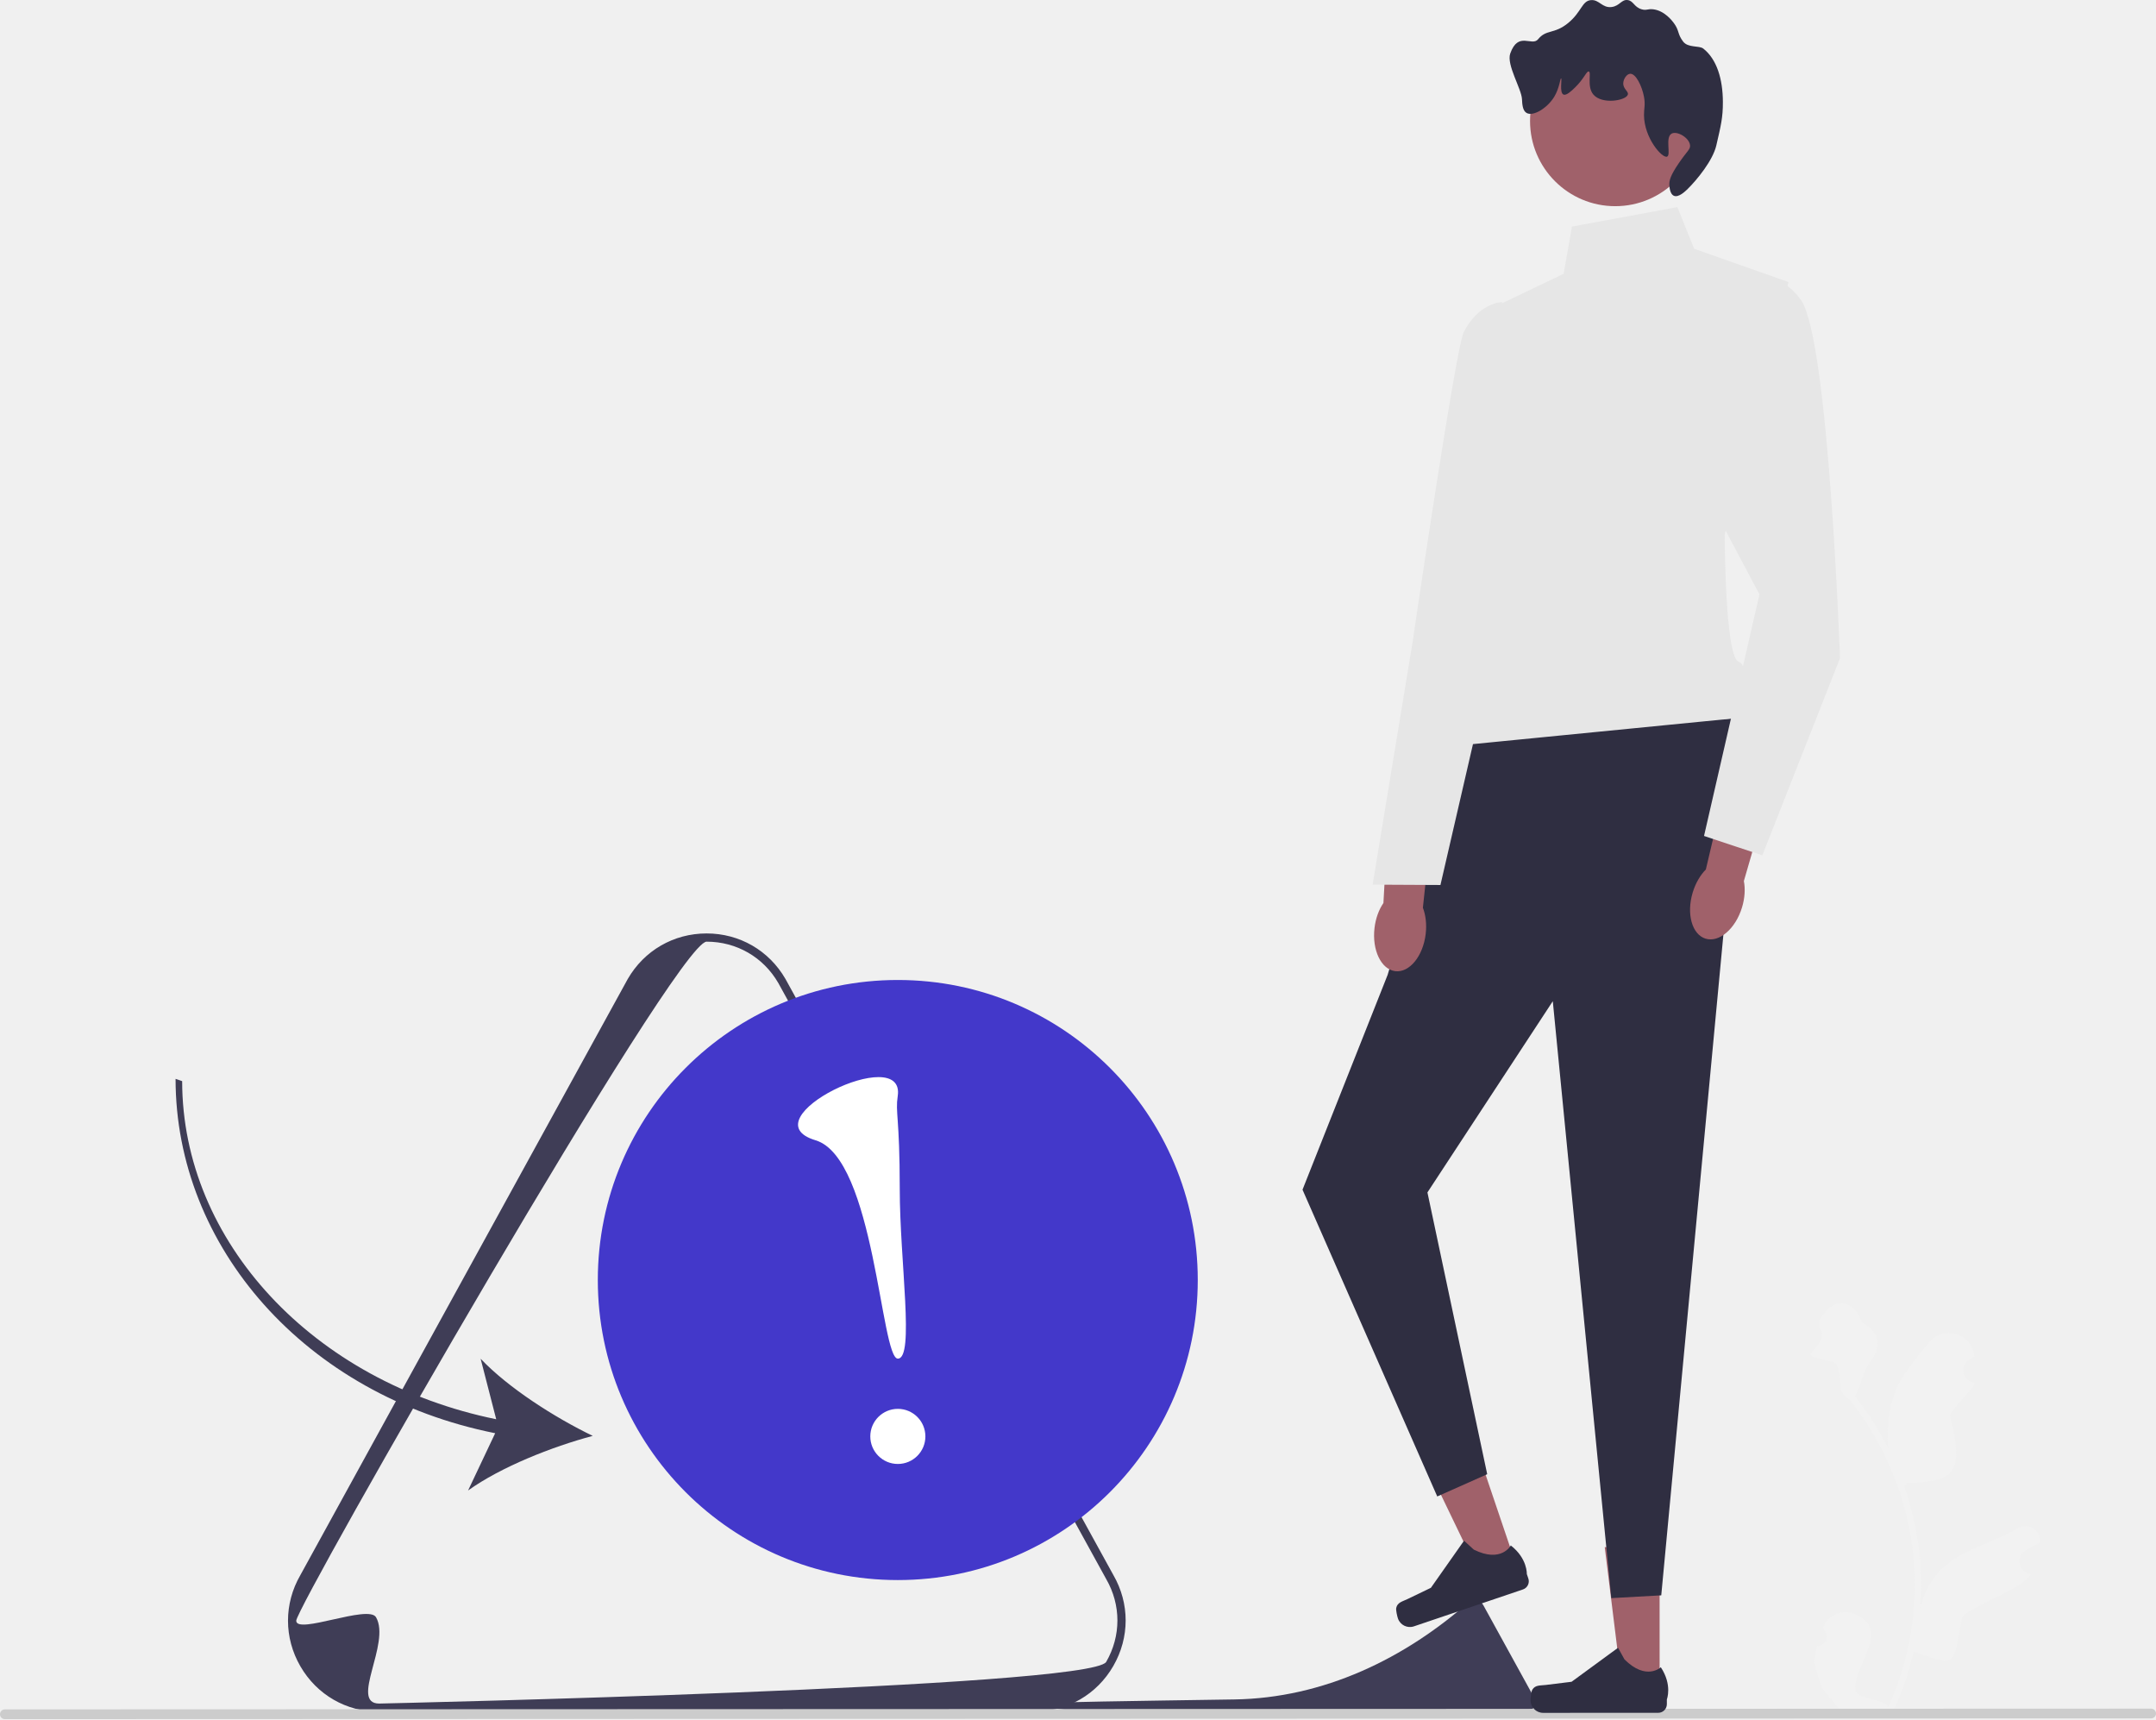
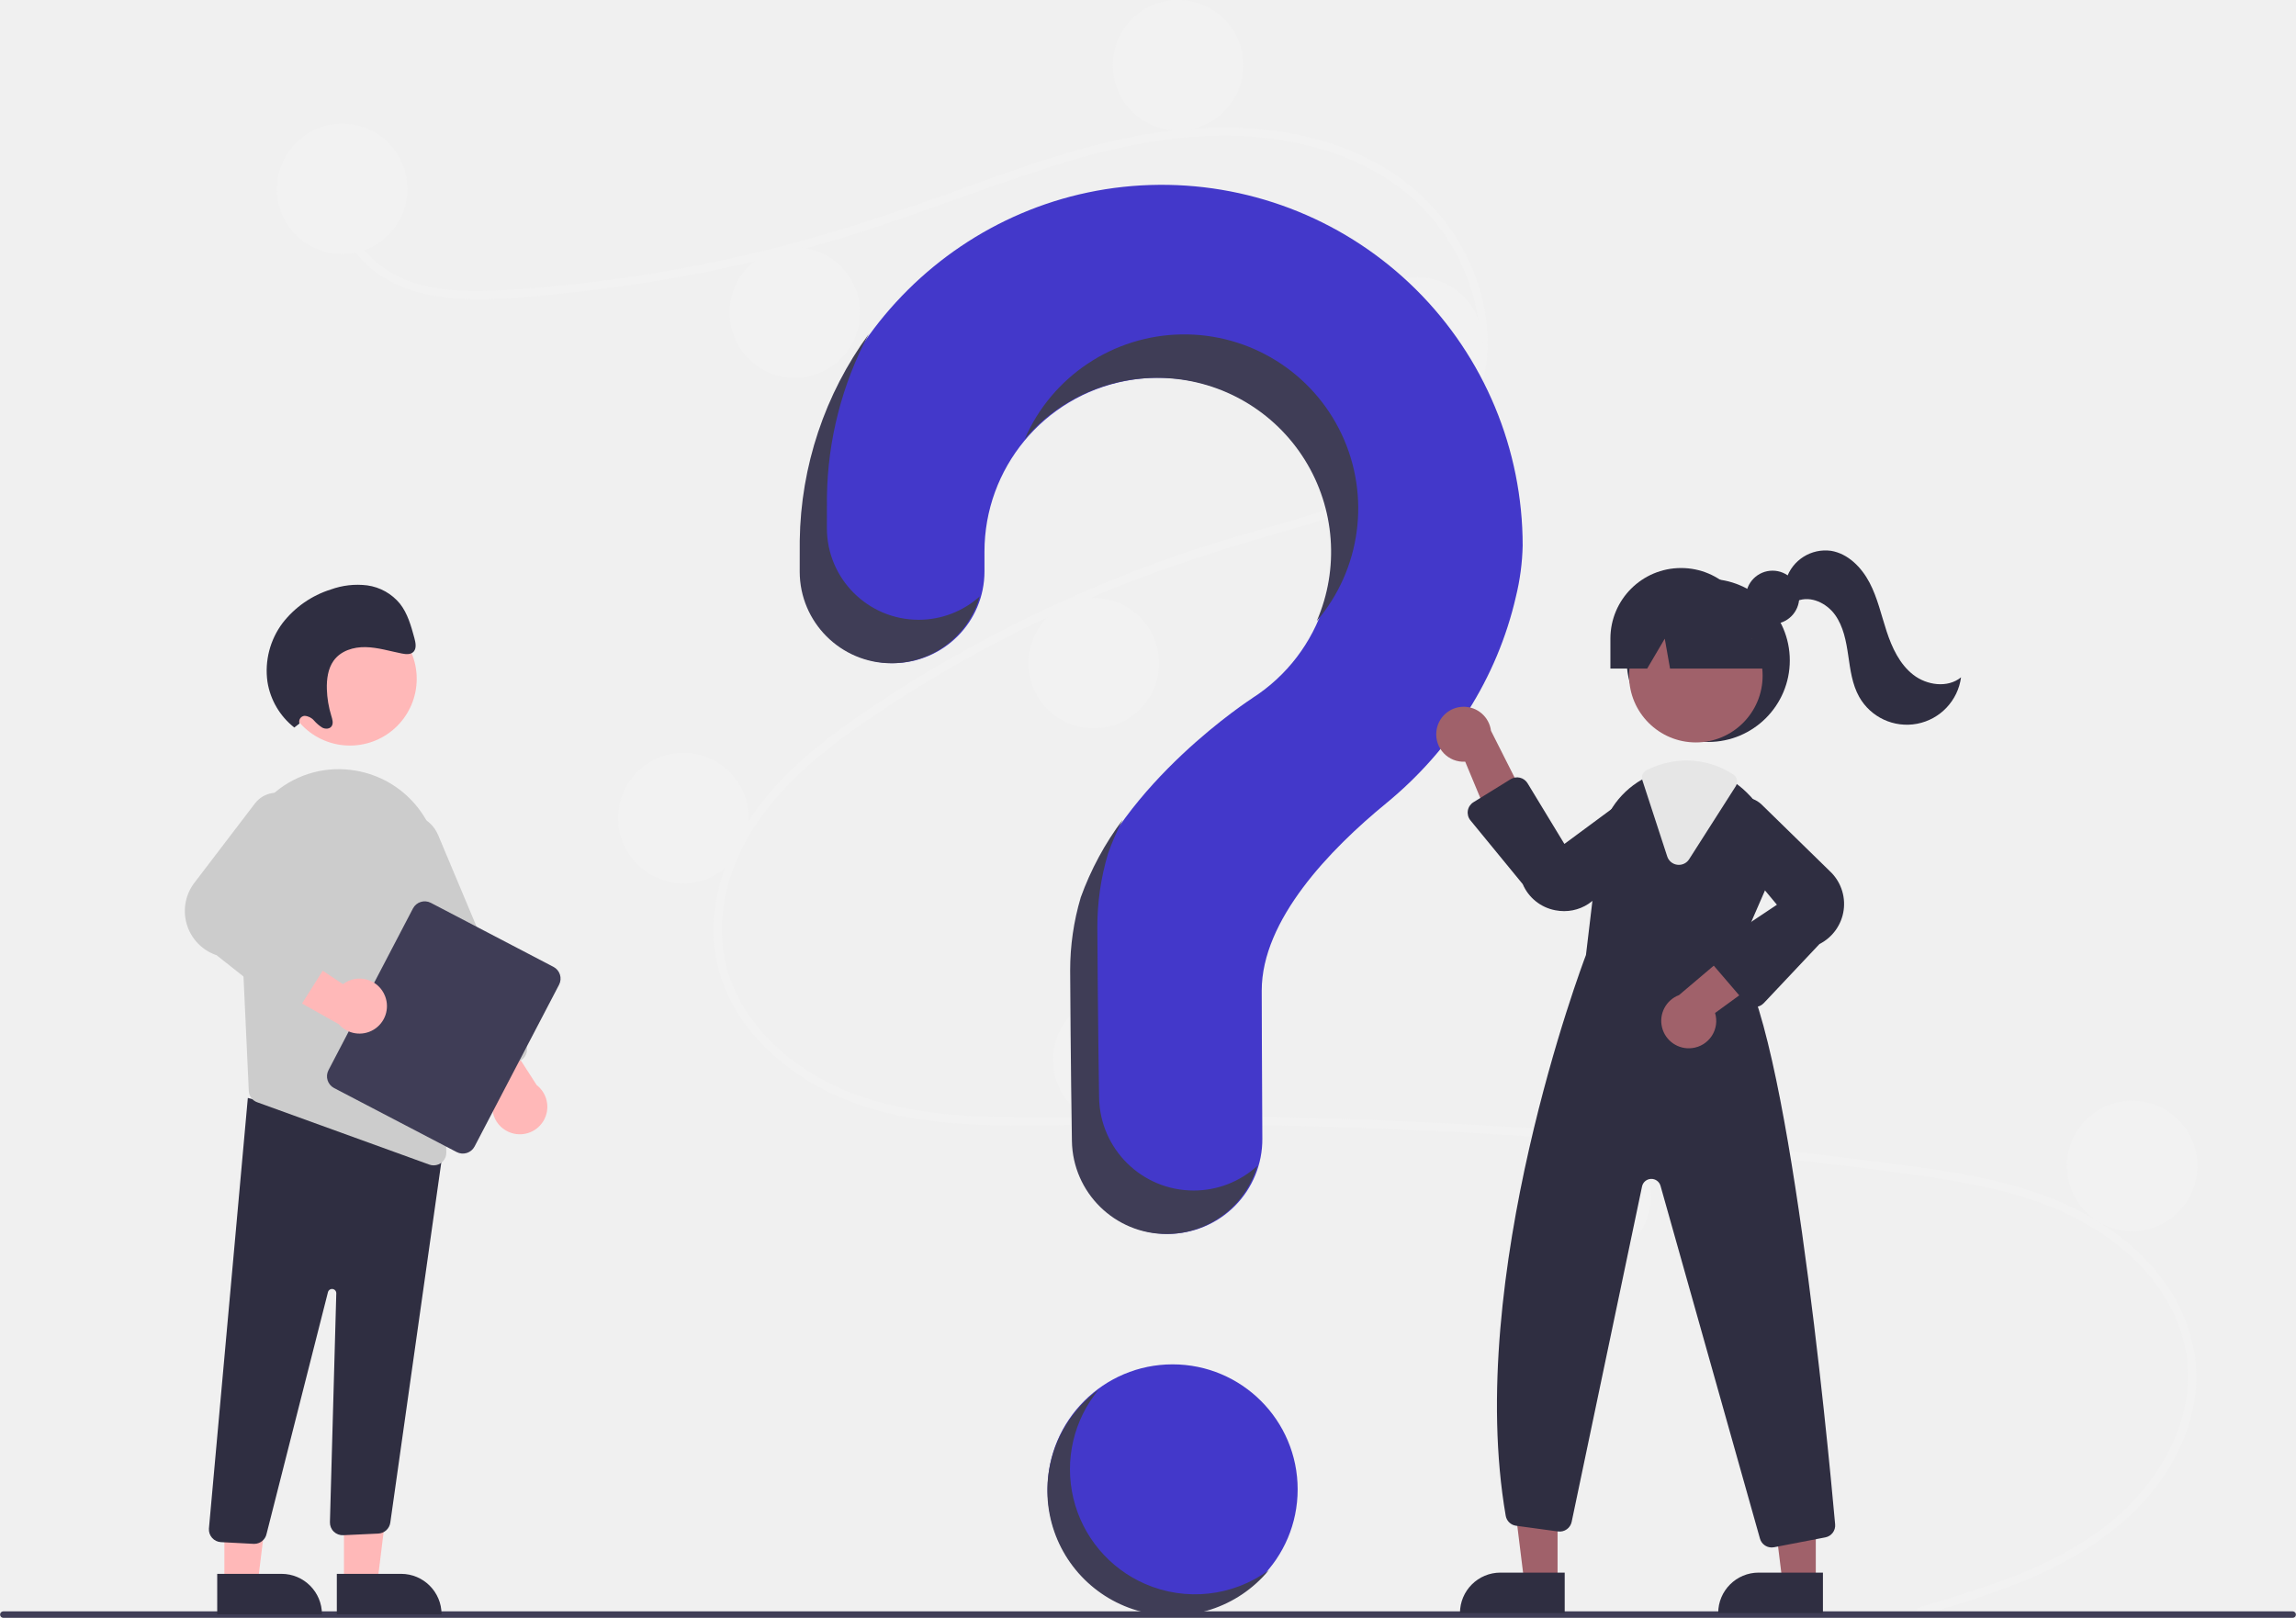
- <svg xmlns="http://www.w3.org/2000/svg" width="524.67" height="418.271" viewBox="0 0 524.67 418.271" role="img" artist="Katerina Limpitsouni" source="https://undraw.co/">
-   <path d="M442.174,400.477c2.066,.129,3.207-2.438,1.643-3.934l-.156-.618c.02-.049,.041-.099,.062-.148,1.232-2.94,4.625-4.332,7.571-3.114,9.314,3.851-.52,12.7,.22,18.688,.259,2.067,8.355,2.18,7.897,4.209,4.305-9.412,6.568-19.689,6.565-30.023-.001-2.597-.144-5.193-.435-7.783-.24-2.118-.57-4.224-.997-6.31-2.31-11.276-7.306-22.016-14.511-30.985-3.463-1.891-1.351-4.85-3.096-8.395-.627-1.279-6.218-1.307-6.451-2.709,.25,.033,3.864-3.721,2.671-5.577-.786-1.221-.541-2.776,.468-3.82,.099-.102,.192-.21,.278-.326,2.981-4.044,7.09-3.34,9.237,2.154,4.583,2.311,4.629,6.146,1.818,9.836-1.788,2.347-2.033,5.523-3.601,8.036,.162,.207,.33,.407,.491,.613,2.962,3.797,5.525,7.878,7.685,12.166-.612-4.766,.287-10.508,1.821-14.21,1.759-4.248,5.07-7.822,7.969-11.497,3.463-4.389,10.51-2.397,11.123,3.16,.006,.053,.012,.107,.017,.16-.429,.242-.849,.499-1.259,.771-2.339,1.548-1.528,5.174,1.244,5.601l.063,.01c-.154,1.544-5.633,6.407-6.02,7.912,3.705,14.308,.933,16.198-10.466,16.437l-.598,.852c1.08,3.106,1.95,6.286,2.602,9.507,.615,2.99,1.042,6.013,1.282,9.048,.298,3.83,.274,7.679-.048,11.503l.019-.136c.819-4.211,3.104-8.146,6.423-10.872,4.944-4.064,11.931-5.563,17.265-8.83,2.568-1.573,5.86,.457,5.412,3.435l-.022,.143c-.794,.323-1.569,.698-2.318,1.118-.429,.242-.85,.5-1.26,.772-2.339,1.548-1.528,5.175,1.245,5.6l.063,.01c.045,.006,.084,.013,.129,.019-1.362,3.236-14.336,7.801-16.711,10.392-2.31,12.498-1.175,12.126-11.811,8.49h-.006c-1.161,5.064-2.858,10.012-5.039,14.728l-18.02,.006c-.065-.2-.123-.407-.181-.607,1.666,.103,3.346,.005,4.986-.299-1.338-1.64-2.675-3.293-4.013-4.933-.032-.032-.058-.065-.084-.097l-.02-.025-1.855-6.107c.146-1.355,.385-2.698,.71-4.021l0-0v0Z" fill="#f2f2f2" />
-   <path d="M251.744,416.42l-159.457,.055c-8.011,.003-15.186-4.137-19.194-11.073-2.004-3.469-3.006-7.273-3.008-11.079-.001-3.805,.999-7.611,3-11.081l79.678-145.049c4.003-6.939,11.176-11.083,19.187-11.086s15.186,4.136,19.195,11.073l79.788,145.012c1.999,3.459,2.999,7.26,2.999,11.063-0,3.803-1,7.609-3.002,11.079-4.003,6.939-11.176,11.083-19.187,11.086h0Zm-179.655-22.099c-0,3.464,17.595-4,19.418-.845,3.646,6.31-6.509,21.002,.779,21,0,0,173.27-3.828,176.912-10.141,1.821-3.156,2.731-6.619,2.729-10.081s-.914-6.924-2.737-10.079l-79.788-145.012c-3.636-6.292-10.164-10.058-17.452-10.055-7.285,.003-99.861,161.749-99.861,165.213h0Z" fill="#3f3d56" />
-   <path d="M253.515,414.419c-1.999,4.001,91.614,2.771,92.721,2.771,0,0,26.312-.581,26.865-1.54,.276-.479,.415-1.005,.414-1.531s-.139-1.051-.416-1.53l-12.116-22.021c-.552-.956-1.543-1.527-2.65-1.527-.046,0-.114,.041-.202,.119-16.163,14.444-36.083,23.992-57.757,24.315-23.047,.343-46.732,.69-46.859,.944h0Z" fill="#3f3d56" />
-   <path d="M0,417.081c0,.66,.53,1.19,1.19,1.19l522.29-.181c.66-0,1.19-.53,1.19-1.19-0-.66-.53-1.19-1.19-1.19l-522.29,.181c-.66,0-1.19,.53-1.19,1.19Z" fill="#ccc" />
-   <g>
-     <polygon points="403.878 411.305 394.833 411.308 390.518 376.422 403.867 376.418 403.878 411.305" fill="#a0616a" />
-     <path d="M372.889,411.111h0c-.281,.474-.43,2.005-.429,2.557h0c.001,1.695,1.375,3.069,3.071,3.069l28.01-.01c1.157-0,2.094-.938,2.094-2.095l-0-1.166s1.384-3.505-1.47-7.824c0,0-3.544,3.384-8.844-1.912l-1.563-2.83-11.307,8.275-6.268,.774c-1.371,.169-2.587-.025-3.292,1.163h-0Z" fill="#2f2e41" />
-   </g>
-   <g>
-     <polygon points="369.197 381.468 360.63 384.366 345.369 352.7 358.014 348.421 369.197 381.468" fill="#a0616a" />
-     <path d="M339.779,391.208h0c-.115,.54,.235,2.037,.412,2.56h0c.544,1.606,2.286,2.467,3.892,1.924l26.532-8.98c1.096-.371,1.683-1.56,1.312-2.655l-.374-1.105s.189-3.764-3.898-6.942c0,0-2.274,4.341-8.991,1.021l-2.387-2.18-8.061,11.46-5.69,2.741c-1.245,.6-2.459,.805-2.747,2.156l-0,0Z" fill="#2f2e41" />
-   </g>
-   <polygon points="355.226 179.09 337.683 237.191 316.972 289.452 349.761 364.086 361.918 358.677 347.371 290.117 377.878 243.594 392.114 388.826 404.273 388.147 420.763 212.843 423.114 174.676 355.226 179.09" fill="#2f2e41" />
-   <path d="M408.21,50.385l-25.668,4.738-2.023,11.485-15.534,7.436-8.077,84.443s-13.504,17.568-2.694,22.969l68.901-6.779s3.373-12.49-.005-13.675-3.388-31.02-3.388-31.02l15.516-61.366-22.97-8.098-4.057-10.131Z" fill="#e6e6e6" />
-   <circle cx="393.07" cy="29.436" r="20.728" fill="#a0616a" />
-   <path d="M406.796,32.512c-1.654,.905-.085,5.229-1.118,5.602-1.195,.432-5.552-4.527-5.606-10.082-.016-1.681,.371-2.488-.002-4.482-.487-2.607-1.98-5.683-3.363-5.601-.82,.048-1.62,1.207-1.68,2.241-.084,1.449,1.324,2.02,1.121,2.801-.386,1.487-6.298,2.514-8.403,.003-1.65-1.968-.385-5.425-1.122-5.602-.544-.13-1.128,1.772-3.36,3.923-.841,.81-2.092,2.015-2.8,1.682-1.024-.482-.28-3.876-.562-3.921-.233-.037-.379,2.349-1.679,4.482-1.67,2.741-5.114,4.854-6.721,3.924-.985-.57-1.062-2.156-1.122-3.361-.124-2.538-3.813-8.376-2.859-11.092,1.942-5.526,5.27-1.631,6.775-3.475,2.038-2.497,3.866-1.154,7.281-3.924,3.337-2.706,3.366-5.425,5.6-5.604,2.012-.161,2.728,1.985,5.042,1.679,1.961-.26,2.387-1.924,3.921-1.682,1.404,.222,1.496,1.688,3.362,2.24,1.191,.352,1.453-.157,2.801-.001,2.806,.326,4.69,2.881,5.043,3.359,1.361,1.845,.833,2.623,2.242,4.481,1.216,1.602,3.909,.922,4.922,1.722,3.309,2.614,4.731,7.435,4.76,12.93,.02,3.843-.481,5.785-1.599,10.636-.849,3.683-4.782,8.443-6.95,10.566-.582,.57-2.214,2.167-3.361,1.682-1.087-.46-1.12-2.528-1.121-2.801-.005-.939,.245-2.101,2.239-5.043,2.094-3.09,2.926-3.443,2.799-4.483-.224-1.838-3.164-3.521-4.483-2.799h0Z" fill="#2f2e41" />
-   <g>
-     <path d="M334.495,225.76c-.645,5.403,1.619,10.115,5.057,10.526s6.748-3.636,7.393-9.039c.282-2.365,.007-4.598-.68-6.395l2.446-22.927-10.783-.919-1.267,22.699c-1.091,1.585-1.884,3.69-2.166,6.055h0Z" fill="#a0616a" />
-     <path d="M365.491,73.498s-5.587,.079-9.286,7.304c-1.966,3.839-12.482,75.628-12.482,75.628l-9.687,58.808,16.502,.083,12.859-55.693,10.817-32.301-8.723-53.829Z" fill="#e6e6e6" />
-   </g>
-   <path d="M411.93,217.13c-1.58,5.207-.175,10.242,3.138,11.248s7.28-2.4,8.86-7.606c.692-2.279,.811-4.525,.449-6.415l6.419-22.145-10.456-2.791-5.218,22.127c-1.351,1.37-2.5,3.304-3.192,5.583v-0Z" fill="#a0616a" />
-   <path d="M423.416,69.632s8.104-6.082,14.863,3.372c6.758,9.455,9.487,87.139,9.487,87.139l-18.898,47.968-14.188-4.724,13.49-58.775-23.659-44.576,18.904-30.405h-0Z" fill="#e6e6e6" />
-   <g>
-     <circle cx="218.48" cy="311.431" r="73" fill="#4338ca" />
-     <g>
-       <circle cx="218.493" cy="349.479" r="6.703" fill="#fff" />
-       <path d="M218.464,266.681c-.616,4.091,.487,4.947,.494,22.585,.006,17.638,3.666,41.286-.471,41.287s-5.65-48.803-20.017-53.122c-16.891-5.078,21.988-23.994,19.995-10.75Z" fill="#fff" />
-     </g>
-   </g>
-   <path d="M120.503,348.702l-6.595,13.935c7.973-5.717,20.427-10.646,30.338-13.286-9.234-4.46-20.533-11.652-27.284-18.772l3.793,14.724c-44.474-9.059-76.411-43.177-76.425-82.259l-1.606-.553c.014,40.823,31.51,76.961,77.779,86.21Z" fill="#3f3d56" />
+ <svg xmlns="http://www.w3.org/2000/svg" width="844.675" height="595.262" viewBox="0 0 844.675 595.262" role="img" artist="Katerina Limpitsouni" source="https://undraw.co/">
+   <circle cx="431.393" cy="548" r="46" fill="#4338ca" />
+   <path d="M883.862,743.785c25.735-7.729,53.094-15.788,73.503-34.161,18.238-16.418,30.55-41.489,22.995-66.112-7.54-24.572-30.124-40.956-53.442-49.105-13.225-4.622-27.061-7.186-40.891-9.2-15.035-2.19-30.136-3.984-45.23-5.71q-91.677-10.486-184.044-12.811c-30.385-.765-60.764-.747-91.152-.306-27.139.394-55.722.384-80.899-11.151-19.578-8.97-37.348-25.289-42.803-46.734-6.297-24.755,5.318-49.964,21.98-67.892,8.783-9.45,19.047-17.404,29.636-24.717,11.487-7.934,23.375-15.306,35.521-22.188a494.634,494.634,0,0,1,74.767-34.468c12.746-4.634,25.68-8.633,38.728-12.321,11.017-3.115,22.068-6.234,32.716-10.477,20.583-8.204,40.161-22.1,45.395-44.881,4.96-21.591-3.403-45.031-18.065-61.071-16.963-18.557-42.539-26.692-67.06-28.008-27.528-1.478-54.422,5.412-80.297,14.156-27.597,9.326-54.599,20.049-82.778,27.603a556.958,556.958,0,0,1-85.196,15.837c-14.082,1.5-28.59,3.193-42.756,2.045-11.872-.962-23.684-4.454-32.434-12.88-7.503-7.225-11.972-17.154-10.435-27.632.279-1.903,3.17-1.094,2.893.798-1.87,12.755,6.8,24.509,17.484,30.529,12.348,6.958,27.374,6.968,41.122,6.172a537.825,537.825,0,0,0,88.515-12.796c28.593-6.531,56.164-15.866,83.704-25.839,26.156-9.472,52.897-18.716,80.84-20.767,24.246-1.78,49.752,1.752,70.874,14.423,18.564,11.136,32.215,29.707,36.565,51.018,4.25,20.825-1.636,41.785-17.4,56.317-16.321,15.046-38.701,21.479-59.557,27.404-26.452,7.514-52.337,16.298-77.392,27.703a485.824,485.824,0,0,0-72.8,40.928c-22.246,15.202-44.201,34.331-51.237,61.451-3.277,12.633-2.672,26.032,2.812,37.965,4.876,10.61,12.907,19.535,22.262,26.419,22.321,16.424,50.453,19.797,77.414,20.132,30.281.377,60.564-.645,90.855-.148q92.599,1.52,184.819,11.273,23.108,2.446,46.158,5.407c13.822,1.776,27.69,3.541,41.278,6.695,24.162,5.608,47.674,16.392,62.692,36.878a61.319,61.319,0,0,1,11.947,30.446c1.051,11.524-1.77,23.069-6.98,33.321-11.532,22.69-33.134,37.123-56.073,46.605-12.287,5.079-25.032,8.926-37.752,12.746-1.853.557-2.645-2.338-.798-2.893Z" transform="translate(-177.6623 -152.3692)" fill="#f2f2f2" />
+   <circle cx="125.893" cy="69.5" r="24" fill="#f2f2f2" />
+   <circle cx="292.393" cy="115" r="24" fill="#f2f2f2" />
+   <circle cx="433.393" cy="24" r="24" fill="#f2f2f2" />
+   <circle cx="521.393" cy="126" r="24" fill="#f2f2f2" />
+   <circle cx="402.393" cy="244" r="24" fill="#f2f2f2" />
+   <circle cx="251.393" cy="301" r="24" fill="#f2f2f2" />
+   <circle cx="411.393" cy="390" r="24" fill="#f2f2f2" />
+   <circle cx="583.393" cy="440" r="24" fill="#f2f2f2" />
+   <circle cx="784.393" cy="429" r="24" fill="#f2f2f2" />
+   <path d="M604.128,220.373c-71.892.508-130.756,58.93-131.777,130.816-.009.664-.014,5.33-.013,11.434a33.748,33.748,0,0,0,33.744,33.746h0a33.769,33.769,0,0,0,33.761-33.798c-.003-4.152-.006-7.026-.006-7.202a64,64,0,1,1,98.52,53.879l.012.014s-48.028,30.92-62.671,73.335l.012.003a94.004,94.004,0,0,0-3.874,26.768c0,3.725.219,36.321.643,62.778a34.786,34.786,0,0,0,34.79,34.222h0a34.796,34.796,0,0,0,34.794-35.011c-.147-24.229-.227-52.442-.227-54.489,0-26.045,25.125-51.995,45.764-68.917,23.766-19.487,40.868-46.043,47.737-75.999a86.762,86.762,0,0,0,2.499-18.834A132.75,132.75,0,0,0,604.128,220.373Z" transform="translate(-177.6623 -152.3692)" fill="#4338ca" />
+   <path d="M1021.147,747.631H178.853a1.191,1.191,0,0,1,0-2.381h842.294a1.191,1.191,0,0,1,0,2.381Z" transform="translate(-177.6623 -152.3692)" fill="#3f3d56" />
+   <circle cx="628.449" cy="242.996" r="30" fill="#2f2e41" />
+   <polygon points="573.012 582.129 560.753 582.129 554.92 534.841 573.015 534.841 573.012 582.129" fill="#a0616a" />
+   <path d="M551.996,578.626h23.644a0,0,0,0,1,0,0v14.887a0,0,0,0,1,0,0H537.109a0,0,0,0,1,0,0v0A14.887,14.887,0,0,1,551.996,578.626Z" fill="#2f2e41" />
+   <polygon points="668.012 582.129 655.753 582.129 649.92 534.841 668.015 534.841 668.012 582.129" fill="#a0616a" />
+   <path d="M646.996,578.626h23.644a0,0,0,0,1,0,0v14.887a0,0,0,0,1,0,0H632.109a0,0,0,0,1,0,0v0A14.887,14.887,0,0,1,646.996,578.626Z" fill="#2f2e41" />
+   <circle cx="623.89" cy="248.61" r="24.561" fill="#a0616a" />
+   <path d="M816.191,504.775l10.99-25.25a31.383,31.383,0,0,0-6.95-35.6,31.873,31.873,0,0,0-3.07-2.67,30.935,30.935,0,0,0-18.99-6.57,32.179,32.179,0,0,0-13.4,2.98c-.36.16-.71.33-1.07.5-.69.33-1.37.69-2.03,1.06a31.678,31.678,0,0,0-15.7,23.88l-4.85,40.64c-1.22,3.19-44.74,118.39-29.52,206.34a4.467,4.467,0,0,0,3.82,3.67l15.43,2.1a4.497,4.497,0,0,0,5.01-3.53l25.89-123.41a3.503,3.503,0,0,1,6.8-.23l36.58,129.78a4.471,4.471,0,0,0,4.31,3.28,5.122,5.122,0,0,0,.87-.08l18.85-3.63a4.471,4.471,0,0,0,3.63-4.81C850.021,682.335,835.301,527.605,816.191,504.775Z" transform="translate(-177.6623 -152.3692)" fill="#2f2e41" />
+   <path d="M706.102,421.419A10.056,10.056,0,0,0,716.696,432.623l13.729,32.992,10.385-15.394-14.629-28.97a10.11,10.11,0,0,0-20.079.169Z" transform="translate(-177.6623 -152.3692)" fill="#a0616a" />
+   <path d="M800.19,537.996a10.056,10.056,0,0,0,8.427-12.913l28.885-21.038-17.39-6.512-24.764,20.977a10.11,10.11,0,0,0,4.842,19.487Z" transform="translate(-177.6623 -152.3692)" fill="#a0616a" />
+   <path d="M753.102,487.61a17.057,17.057,0,0,1-3.298-.325,16.305,16.305,0,0,1-11.948-9.616l-19.234-23.453a4.501,4.501,0,0,1,1.111-6.681l13.684-8.471a4.5,4.5,0,0,1,6.215,1.49l13.556,22.334L779.15,443.702A9.721,9.721,0,0,1,790.46,459.264l-25.912,23.637A16.253,16.253,0,0,1,753.102,487.61Z" transform="translate(-177.6623 -152.3692)" fill="#2f2e41" />
+   <path d="M823.252,522.883c-.035,0-.071,0-.106-.001a4.508,4.508,0,0,1-3.311-1.57l-12.166-14.193a4.5,4.5,0,0,1,.92-6.673l22.781-15.188-20.638-24.812a9.721,9.721,0,0,1,14.887-12.183l25.084,24.513a16.525,16.525,0,0,1-3.675,26.94l-20.501,21.754A4.507,4.507,0,0,1,823.252,522.883Z" transform="translate(-177.6623 -152.3692)" fill="#2f2e41" />
+   <path d="M795.307,470.584a4.632,4.632,0,0,1-.584-.037,4.461,4.461,0,0,1-3.71-3.069l-9.142-28.029a3.083,3.083,0,0,1,1.594-3.725l.297-.14c.269-.128.535-.254.807-.375a32.574,32.574,0,0,1,13.603-3.023,31.327,31.327,0,0,1,17.161,5.157,3.13,3.13,0,0,1,.901,4.294L799.084,468.504A4.455,4.455,0,0,1,795.307,470.584Z" transform="translate(-177.6623 -152.3692)" fill="#e6e6e6" />
+   <circle cx="652.101" cy="219.786" r="9.817" fill="#2f2e41" />
+   <path d="M796.111,361.365h0a26,26,0,0,0-26,26v11h13.529l6.471-11,1.941,11h41.059l-11-11A26,26,0,0,0,796.111,361.365Z" transform="translate(-177.6623 -152.3692)" fill="#2f2e41" />
+   <path d="M834.809,365.431a15.15,15.15,0,0,1,16.481-10.396c6.256,1.046,11.202,6.075,14.149,11.691s4.308,11.903,6.289,17.928,4.791,12.084,9.793,15.984,12.677,4.958,17.59.946a20.118,20.118,0,0,1-37.477,7.181c-2.592-4.612-3.261-10.017-4.03-15.251s-1.767-10.65-4.862-14.94-8.888-7.093-13.804-5.139Z" transform="translate(-177.6623 -152.3692)" fill="#2f2e41" />
+   <path d="M515.609,380.408h0a33.748,33.748,0,0,1-33.744-33.746c-0-6.104.004-10.771.013-11.434a131.507,131.507,0,0,1,15.359-59.909,131.803,131.803,0,0,0-25.359,75.909c-.009.664-.014,5.33-.013,11.434a33.748,33.748,0,0,0,33.744,33.746h0A33.773,33.773,0,0,0,538.097,371.817,33.622,33.622,0,0,1,515.609,380.408Z" transform="translate(-177.6623 -152.3692)" fill="#3f3d56" />
+   <path d="M606.415,291.478a64.004,64.004,0,0,1,55.659,89.413,63.997,63.997,0,1,0-107.426-66.985A63.871,63.871,0,0,1,606.415,291.478Z" transform="translate(-177.6623 -152.3692)" fill="#3f3d56" />
+   <path d="M616.797,590.408h0a34.787,34.787,0,0,1-34.79-34.222c-.423-26.456-.643-59.052-.643-62.778a94.004,94.004,0,0,1,3.874-26.768l-.012-.003a95.069,95.069,0,0,1,5.494-12.701,110.047,110.047,0,0,0-15.494,28.701l.012.003a94.004,94.004,0,0,0-3.874,26.768c0,3.725.219,36.321.643,62.778a34.787,34.787,0,0,0,34.79,34.222h0a34.803,34.803,0,0,0,33.402-25.048A34.66,34.66,0,0,1,616.797,590.408Z" transform="translate(-177.6623 -152.3692)" fill="#3f3d56" />
+   <polygon points="126.541 582.585 138.8 582.584 144.633 535.296 126.538 535.297 126.541 582.585" fill="#ffb8b8" />
+   <path d="M301.576,731.451H340.107a0,0,0,0,1,0,0v14.887a0,0,0,0,1,0,0H316.463A14.887,14.887,0,0,1,301.576,731.451v0A0,0,0,0,1,301.576,731.451Z" transform="translate(464.0541 1325.404) rotate(179.9974)" fill="#2f2e41" />
+   <polygon points="82.541 582.585 94.8 582.584 100.633 535.296 82.538 535.297 82.541 582.585" fill="#ffb8b8" />
+   <path d="M257.576,731.451H296.107a0,0,0,0,1,0,0v14.887a0,0,0,0,1,0,0H272.463A14.887,14.887,0,0,1,257.576,731.451v0A0,0,0,0,1,257.576,731.451Z" transform="translate(376.0541 1325.406) rotate(179.9974)" fill="#2f2e41" />
+   <path d="M270.917,720.411l-11.975-.63a4.673,4.673,0,0,1-4.419-4.967l14.313-158.466,65.911,17.786,6.35-1.732L321.239,712.686a4.696,4.696,0,0,1-4.358,3.945l-12.909.601a4.674,4.674,0,0,1-4.931-4.796l2.339-84.196a1.558,1.558,0,0,0-3.083-.36L275.739,716.692a4.646,4.646,0,0,1-4.569,3.725C271.086,720.418,271.002,720.416,270.917,720.411Z" transform="translate(-177.6623 -152.3692)" fill="#2f2e41" />
+   <circle cx="128.742" cy="249.759" r="24.561" fill="#ffb8b8" />
+   <path d="M265.512,474.287l2.701,58.267.976,21.199a4.642,4.642,0,0,0,3.074,4.175l63.336,22.943a4.477,4.477,0,0,0,1.6.28,4.644,4.644,0,0,0,4.664-4.788L339.266,471.597A36.93,36.93,0,0,0,308.522,435.92c-.613-.093-1.236-.187-1.859-.27a36.249,36.249,0,0,0-29.165,9.441,37.236,37.236,0,0,0-11.986,29.196Z" transform="translate(-177.6623 -152.3692)" fill="#ccc" />
+   <path d="M365.855,569.245a10.064,10.064,0,0,1-5.369-15.227l-21.478-28.56,18.534-1.147,17.554,27.297a10.111,10.111,0,0,1-9.242,17.637Z" transform="translate(-177.6623 -152.3692)" fill="#ffb8b8" />
+   <path d="M350.753,548.85a4.644,4.644,0,0,1-2.541-2.518L315.854,469.237a12.463,12.463,0,1,1,22.984-9.647l32.358,77.095a4.679,4.679,0,0,1-2.5,6.118l-14.365,6.029a4.642,4.642,0,0,1-3.577.017Z" transform="translate(-177.6623 -152.3692)" fill="#ccc" />
+   <path d="M298.508,546.131,329.587,486.622a4.878,4.878,0,0,1,6.575-2.063l45.112,23.56a4.878,4.878,0,0,1,2.063,6.575l-31.079,59.509a4.878,4.878,0,0,1-6.575,2.063L300.571,552.706A4.878,4.878,0,0,1,298.508,546.131Z" transform="translate(-177.6623 -152.3692)" fill="#3f3d56" />
+   <path d="M319.351,518.943a10.064,10.064,0,0,0-15.517-4.46l-29.778-19.754-.051,18.57L302.29,529.21a10.111,10.111,0,0,0,17.06-10.267Z" transform="translate(-177.6623 -152.3692)" fill="#ffb8b8" />
+   <path d="M281.701,523.119l-24.337-19.278a17.163,17.163,0,0,1-7.823-27.135l22.097-28.96a10.096,10.096,0,0,1,17.13,10.284l-17.484,28.6,25.694,12.187a4.674,4.674,0,0,1,1.948,6.72l-10.372,16.414a4.682,4.682,0,0,1-3.167,2.111c-.026.004-.051.008-.077.012A4.696,4.696,0,0,1,281.701,523.119Z" transform="translate(-177.6623 -152.3692)" fill="#ccc" />
+   <path d="M287.845,418.574a2.135,2.135,0,0,1,1.856-2.819,4.93,4.93,0,0,1,3.476,1.715,13.833,13.833,0,0,0,3.071,2.637c1.188.599,2.8.514,3.477-.628.636-1.072.2-2.508-.185-3.753a36.907,36.907,0,0,1-1.63-9.77c-.111-3.7.411-7.562,2.46-10.448,2.644-3.725,7.371-5.139,11.845-5.036s8.875,1.484,13.307,2.357c1.53.301,3.328.456,4.352-.73,1.088-1.261.688-3.301.226-5.004-1.201-4.417-2.475-8.985-5.265-12.552a18.898,18.898,0,0,0-12.061-6.79,28.938,28.938,0,0,0-13.462,1.528,36.096,36.096,0,0,0-17.683,12.319,29.236,29.236,0,0,0-5.578,21.6,26.667,26.667,0,0,0,9.886,16.855Z" transform="translate(-177.6623 -152.3692)" fill="#2f2e41" />
+   <path d="M598.92,735.149a45.994,45.994,0,0,1-17.07-71.489,45.997,45.997,0,1,0,62.569,66.464A45.969,45.969,0,0,1,598.92,735.149Z" transform="translate(-177.6623 -152.3692)" fill="#3f3d56" />
</svg>
